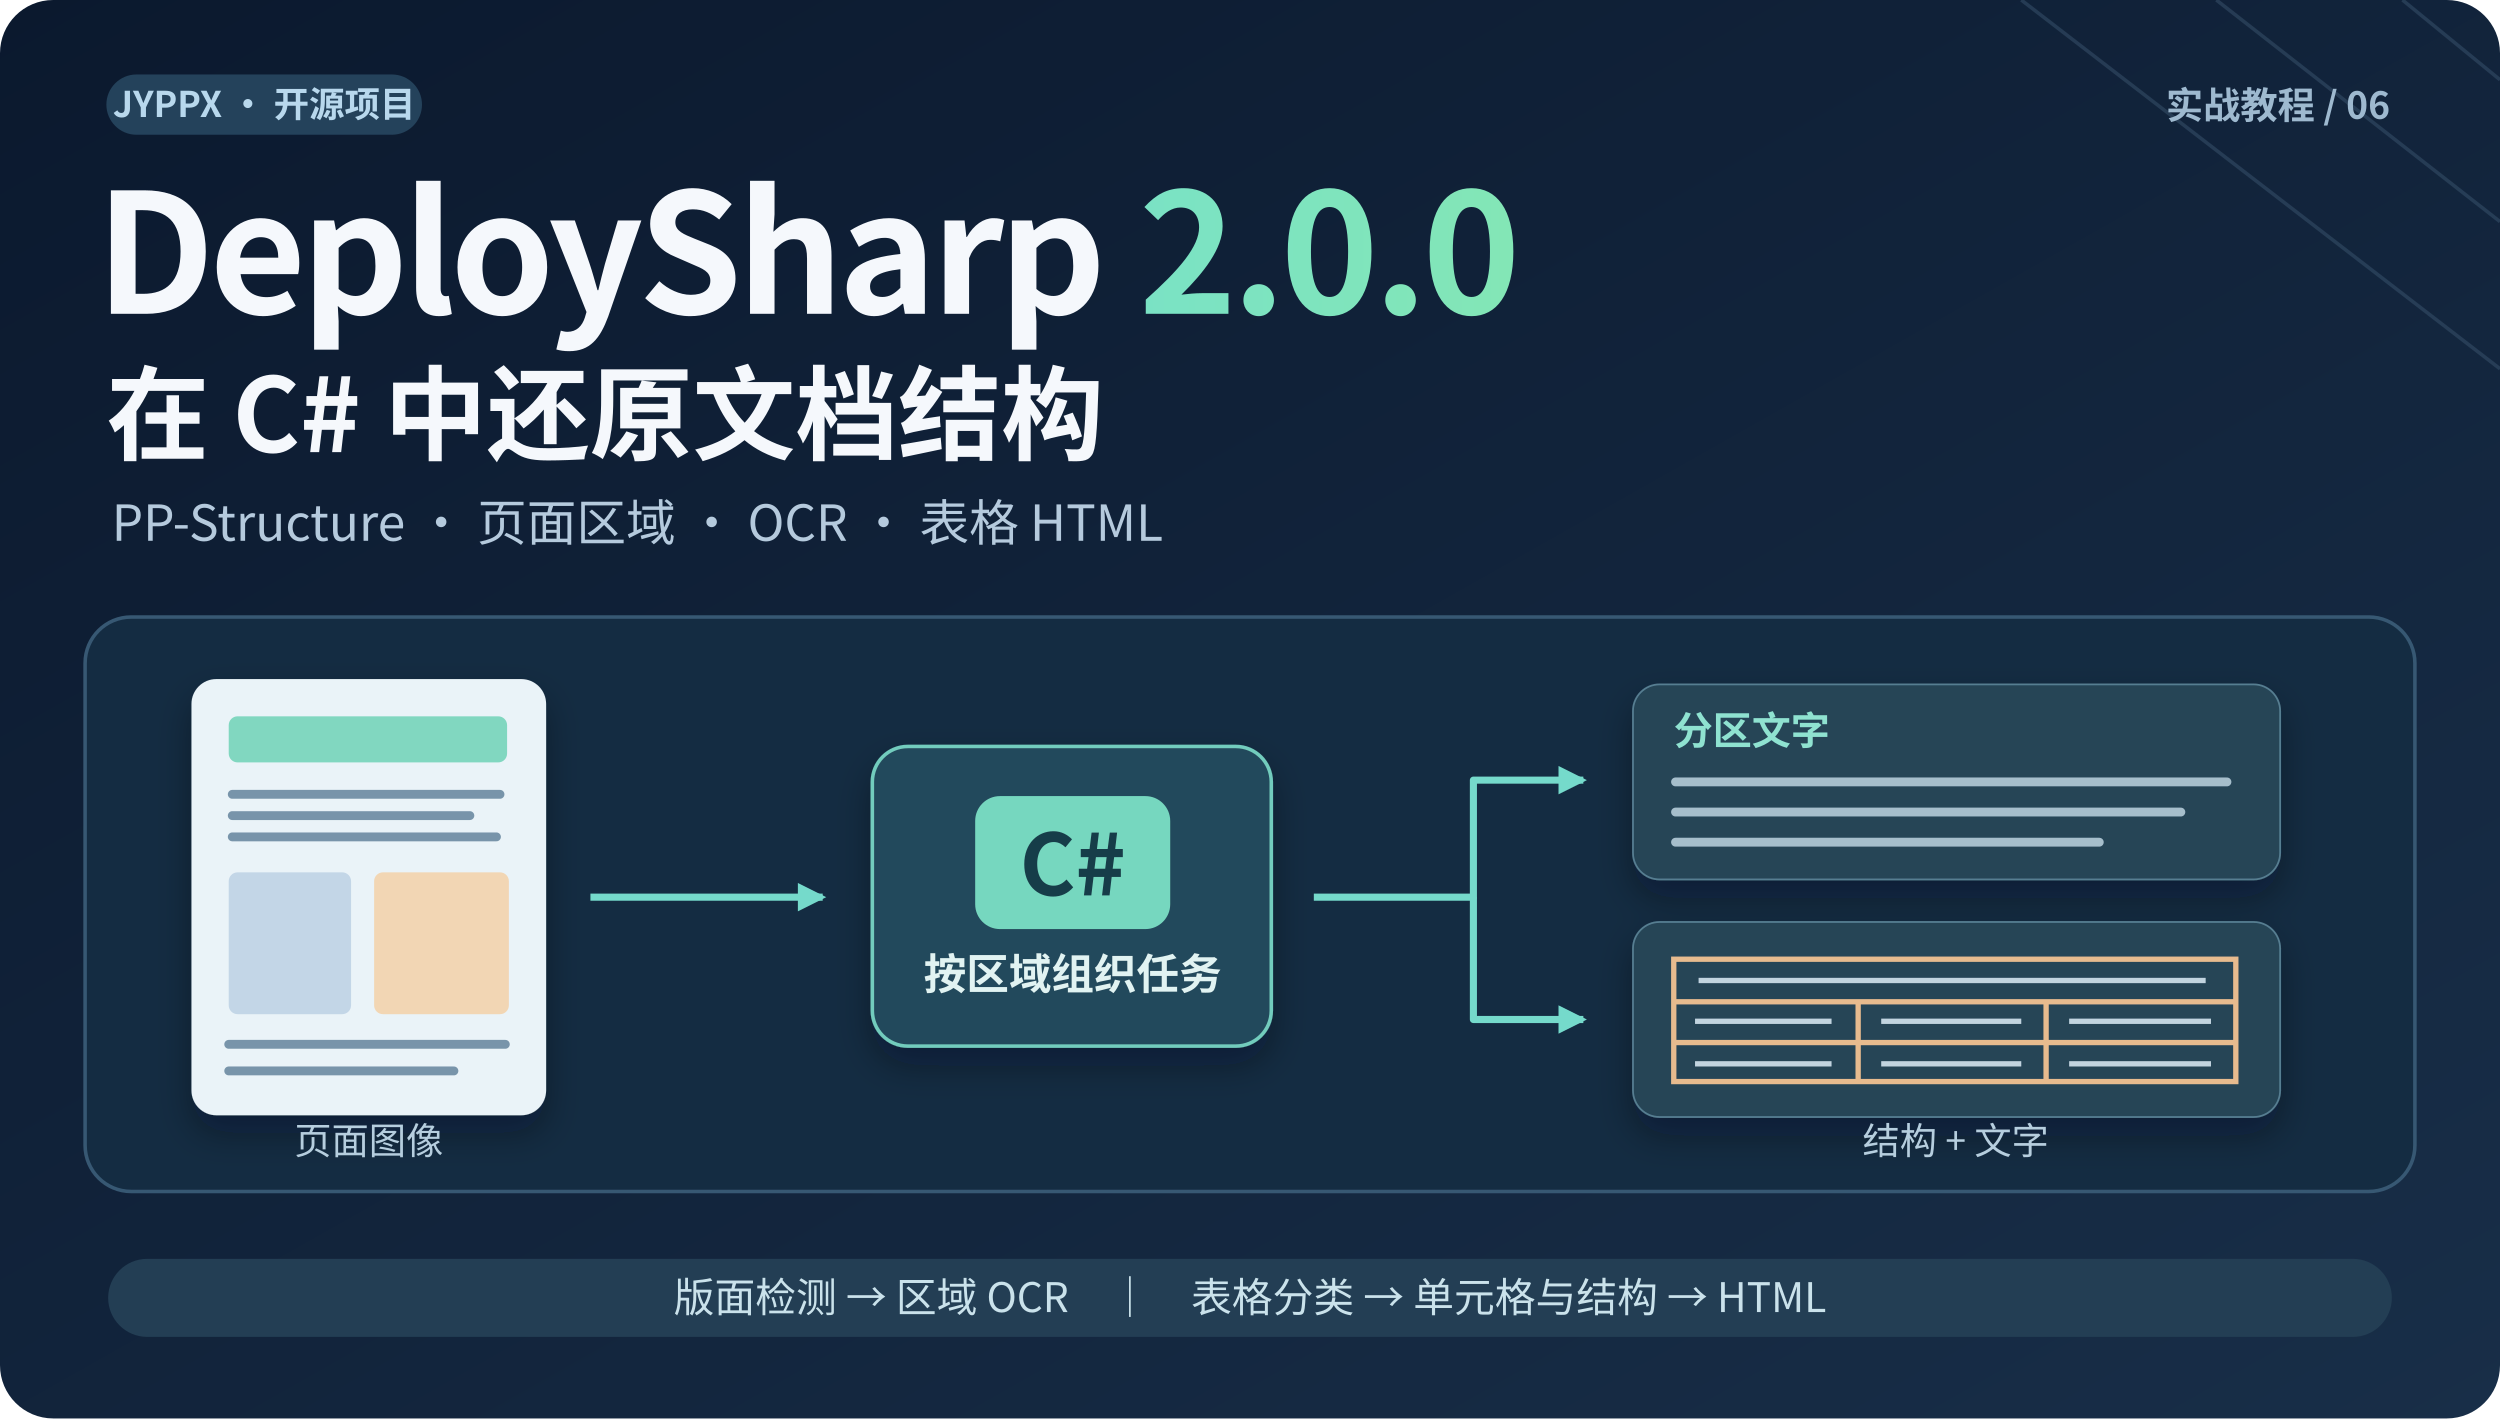
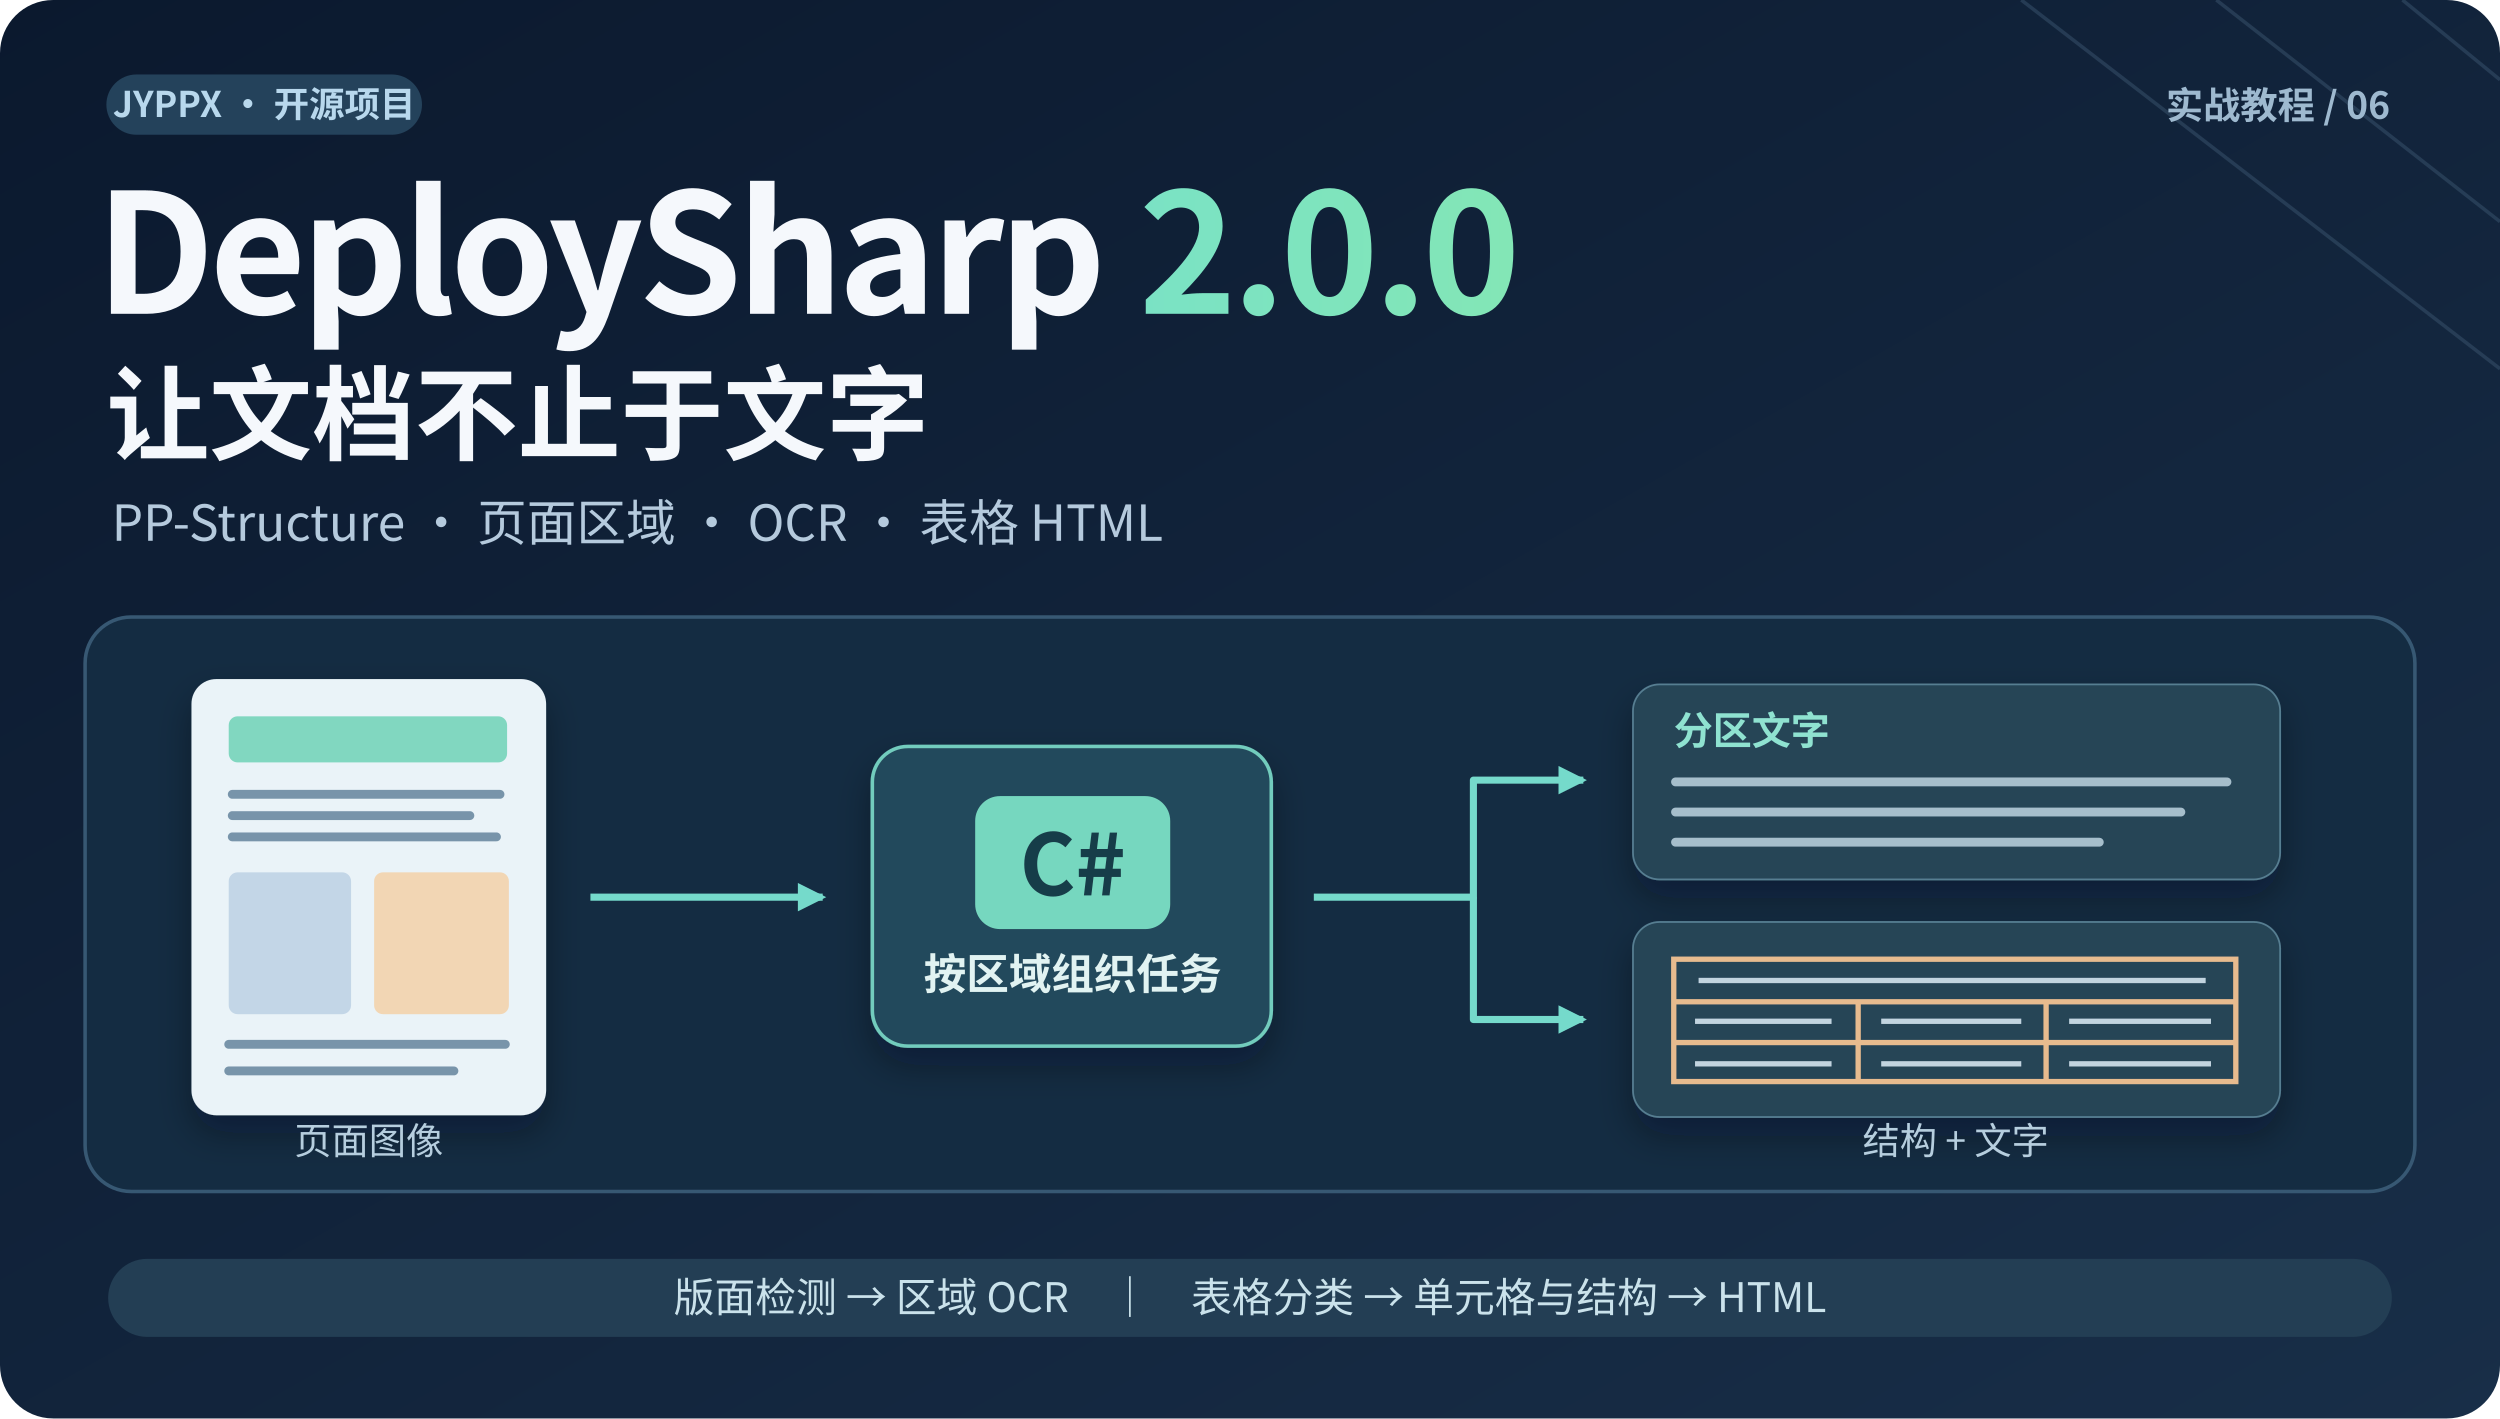
<svg xmlns="http://www.w3.org/2000/svg" width="1410" height="800" viewBox="0 0 1410 800" role="img" aria-labelledby="title desc">
  <defs>
    <linearGradient id="bg" x2="1" y2="1">
      <stop stop-color="#0b192e" />
      <stop offset="1" stop-color="#182e48" />
    </linearGradient>
    <linearGradient id="accent">
      <stop stop-color="#62d8ec" />
      <stop offset="1" stop-color="#83e6b6" />
    </linearGradient>
    <filter id="shadow" x="-20%" y="-20%" width="150%" height="160%">
      <feDropShadow dx="0" dy="10" stdDeviation="10" flood-color="#020a15" flood-opacity=".35" />
    </filter>
    <marker id="arrow" viewBox="0 0 10 10" refX="8" refY="5" markerWidth="5" markerHeight="5" orient="auto">
      <path d="M1 1L9 5L1 9Z" fill="#75dacb" />
    </marker>
  </defs>
  <rect width="1410" height="800" rx="30" fill="url(#bg)" />
  <path d="M1140 0L1410 208M1250 0L1410 125M1355 0L1410 45" stroke="#36506a" stroke-width="2" opacity=".55" />
  <g font-family="Segoe UI, Microsoft YaHei, Noto Sans CJK SC, sans-serif">
    <rect x="60" y="42" width="178" height="34" rx="17" fill="#24425b" />
    <text x="149" y="66" text-anchor="middle" font-size="20" font-weight="600" fill="#b8d8ed">JYPPX · 开源项目</text>
    <text x="1348" y="67" text-anchor="end" font-size="21" font-weight="600" fill="#9eb9cf">实战教程 / 06</text>
    <text x="54" y="177" font-size="94" font-weight="750" letter-spacing="-3" fill="#f5f8fc">DeploySharp <tspan fill="url(#accent)">2.0.0</tspan>
    </text>
-     <text x="60" y="255" font-size="58" font-weight="750" fill="#f5f8fc">在 C# 中还原文档结构</text>
+     <text x="60" y="255" font-size="58" font-weight="750" fill="#f5f8fc">让文档不止于文字</text>
    <text x="63" y="305" font-size="28" fill="#b5cadd">PP-Structure · 页面区域 · OCR · 表格 HTML</text>
    <rect x="48" y="348" width="1314" height="324" rx="26" fill="#142c42" stroke="#375873" stroke-width="2" />
    <g filter="url(#shadow)">
      <rect x="108" y="383" width="200" height="246" rx="14" fill="#eaf3f8" />
      <rect x="129" y="404" width="157" height="26" rx="5" fill="#81d7c0" />
      <path d="M131 448H282M131 460H265M131 472H280" stroke="#7894aa" stroke-width="5" stroke-linecap="round" />
      <rect x="129" y="492" width="69" height="80" rx="5" fill="#c3d6e7" />
      <rect x="211" y="492" width="76" height="80" rx="5" fill="#f2d6b4" />
      <path d="M129 589H285M129 604H256" stroke="#7894aa" stroke-width="5" stroke-linecap="round" />
      <rect x="492" y="421" width="225" height="169" rx="20" fill="#24495b" stroke="#72ccbd" stroke-width="2" />
      <rect x="550" y="449" width="110" height="75" rx="14" fill="#76d7bf" />
      <text x="605" y="505" text-anchor="middle" font-size="48" font-weight="750" fill="#183c48">C#</text>
      <text x="605" y="558" text-anchor="middle" font-size="24" font-weight="650" fill="#e1f3f2">按区域组织任务</text>
      <rect x="921" y="386" width="365" height="110" rx="15" fill="#254457" stroke="#577e91" />
      <text x="944" y="420" font-size="22" font-weight="650" fill="#8fe2d0">分区文字</text>
      <path d="M945 441H1256M945 458H1230M945 475H1184" stroke="#a6becb" stroke-width="5" stroke-linecap="round" />
      <rect x="921" y="520" width="365" height="110" rx="15" fill="#254457" stroke="#577e91" />
      <path d="M944 541H1261V610H944ZM944 565H1261M1048 565V610M1154 565V610M944 588H1261" fill="none" stroke="#e7bb8e" stroke-width="3" />
      <path d="M958 553H1244M956 576H1033M1061 576H1140M1167 576H1247M956 600H1033M1061 600H1140M1167 600H1247" stroke="#c2d4df" stroke-width="3" />
    </g>
    <g fill="none" stroke="#75dacb" stroke-width="4" stroke-linejoin="round" marker-end="url(#arrow)">
      <path d="M333 506H464" />
      <path d="M741 506H831V440H893" />
      <path d="M831 506V575H893" />
    </g>
    <text x="208" y="651" text-anchor="middle" font-size="21" fill="#b6cede">页面图像</text>
    <text x="1103" y="651" text-anchor="middle" font-size="21" fill="#b6cede">结构 + 文字</text>
    <rect x="61" y="710" width="1288" height="44" rx="22" fill="#233e54" />
    <text x="705" y="740" text-anchor="middle" font-size="23" fill="#cae2eb">版面检测 → 区域 OCR　｜　表格分类 → 单元格与结构 → HTML</text>
  </g>
</svg>
